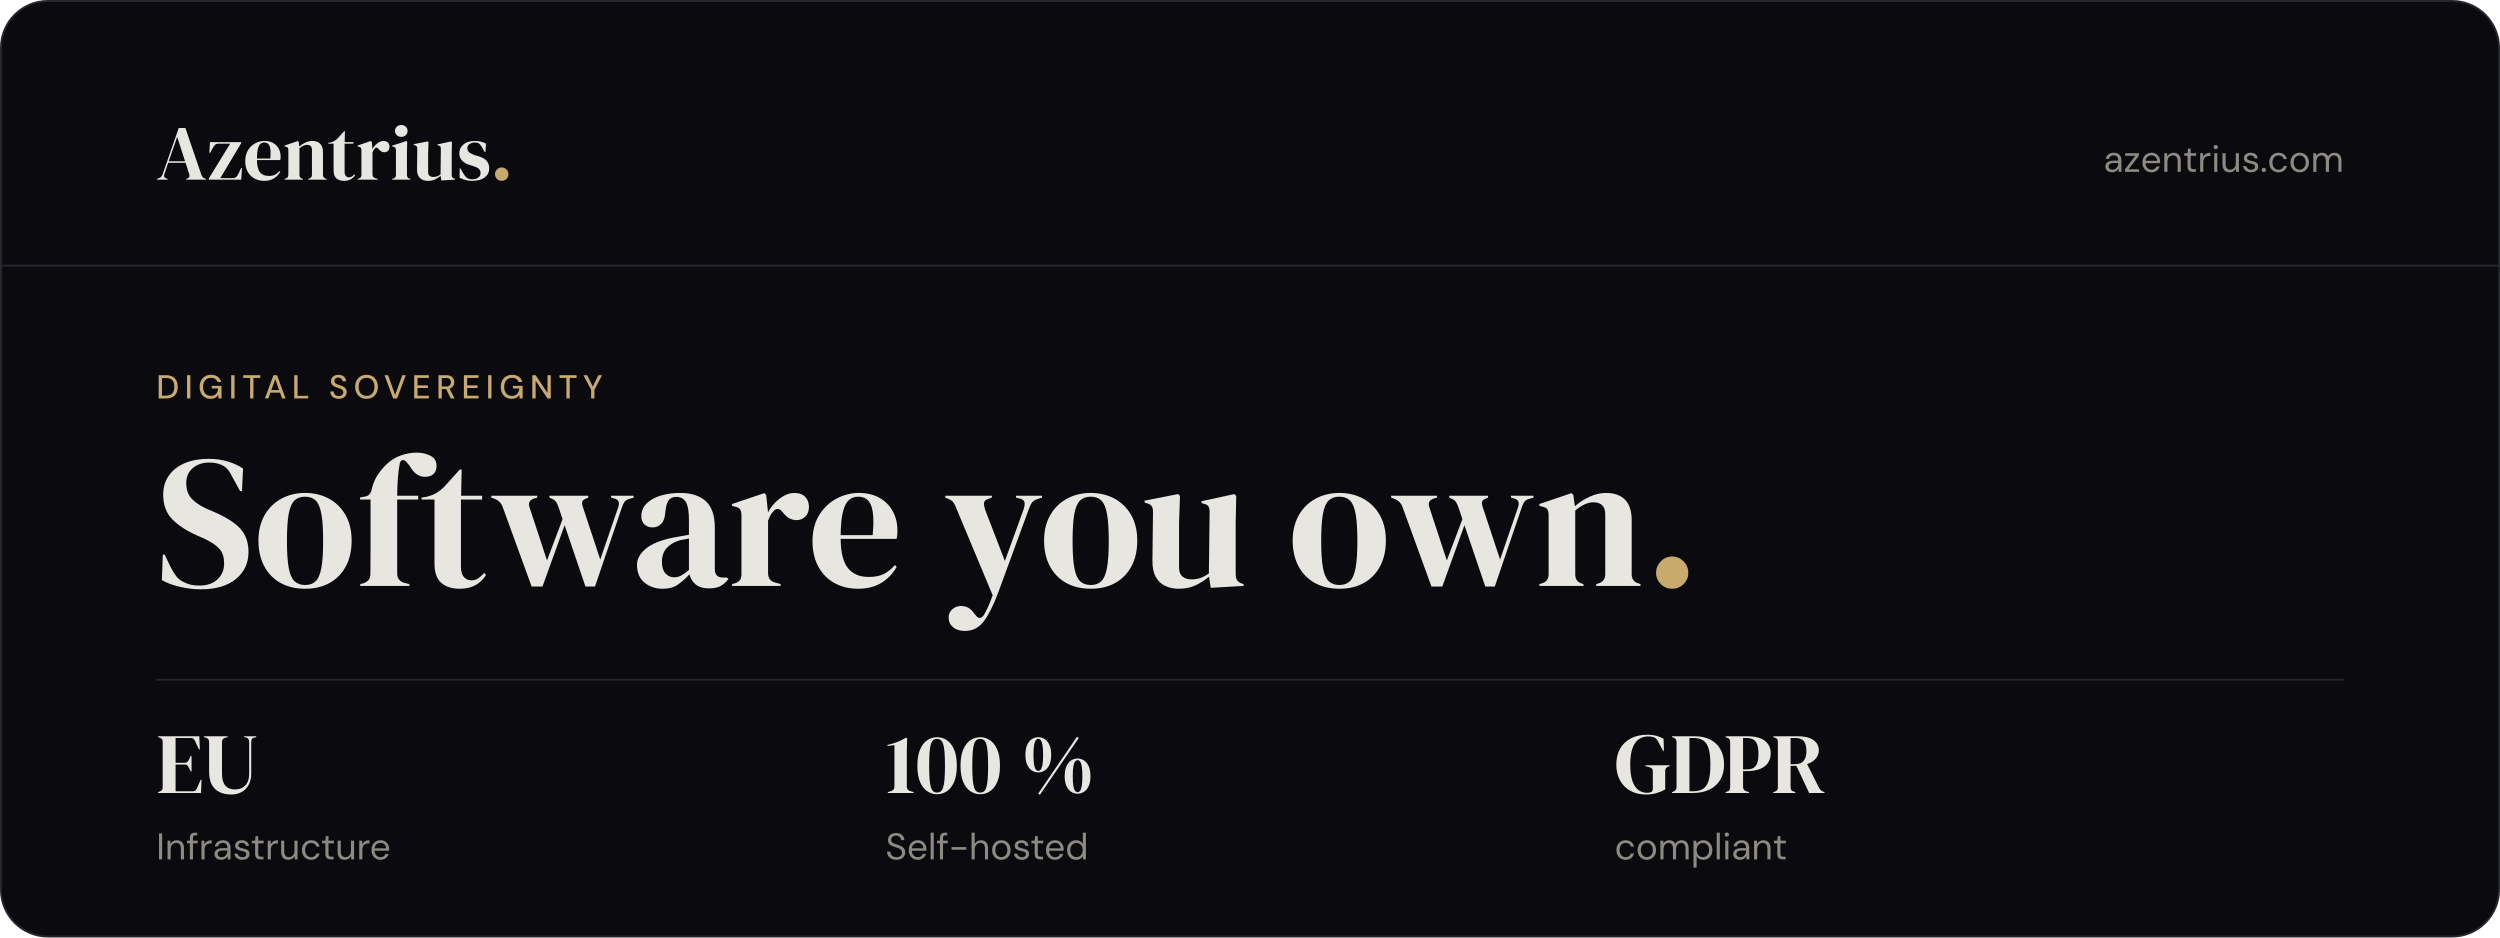
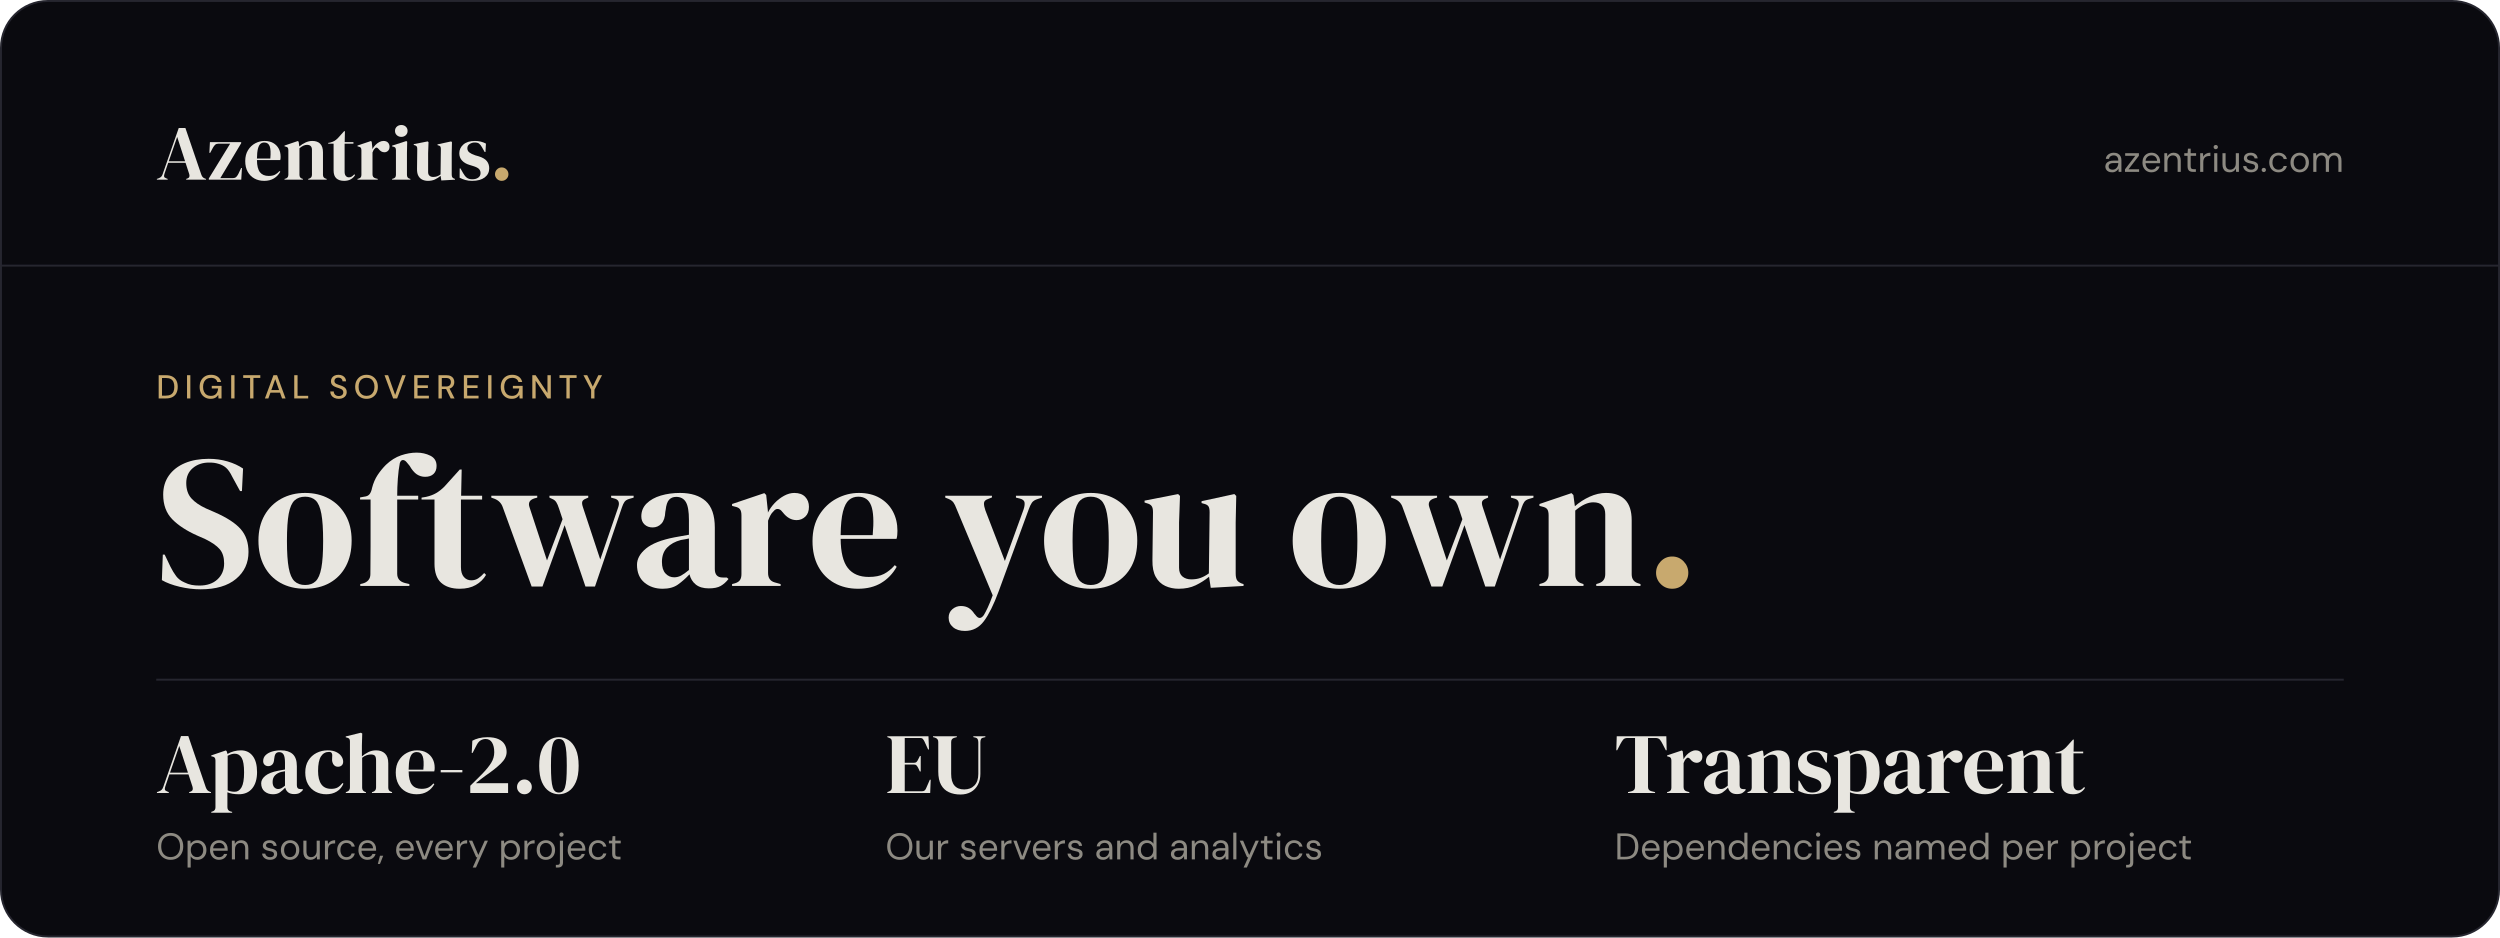
<svg xmlns="http://www.w3.org/2000/svg" viewBox="0 0 1280 480" width="1280" height="480" role="img" aria-label="Azentrius. Software you own.">
  <defs>
    <path id="d1" d="M8 0V10L33 19Q53 27 64.0 38.5Q75 50 82 71L288 662H373L576 67Q584 45 594.0 33.5Q604 22 625 14L637 10V0H383V10L398 15Q419 23 423.5 37.5Q428 52 422 72L375 216H153L105 75Q98 53 100.5 40.0Q103 27 124 19L146 10V0ZM160 236H369L268 547Z" />
+     <path id="d102" d="M20 -230V-220L32 -216Q69 -206 69 -168V376Q69 398 61.5 409.0Q54 420 34 424L20 427V437L190 495L200 485L209 454Q242 474 282.5 485.0Q323 496 366 496Q452 496 502.5 430.5Q553 365 553 243Q553 123 497.5 54.0Q442 -15 341 -15Q262 -15 208 8V-165Q208 -205 244 -215L263 -220V-230ZM293 14Q343 14 372.5 66.0Q402 118 402 239Q402 360 374.0 408.5Q346 457 293 457Q256 457 211 433V30Q249 14 293 14Z" />
    <path id="d105" d="M20 0V10L35 14Q55 20 62.5 32.0Q70 44 70 63V376Q70 398 62.5 408.5Q55 419 35 423L20 427V437L192 495L202 485L211 399V391Q225 419 247.5 442.5Q270 466 297.5 481.0Q325 496 352 496Q390 496 410.0 475.0Q430 454 430 422Q430 388 410.5 369.5Q391 351 364 351Q322 351 290 393L288 395Q278 409 265.0 410.5Q252 412 241 398Q231 389 224.5 376.5Q218 364 212 348V69Q212 29 247 19L279 10V0Z" />
    <path id="d106" d="M193 -15Q144 -15 105.0 -3.5Q66 8 33 25L34 144H44L78 84Q100 44 126.5 24.5Q153 5 194 5Q242 5 271.5 26.5Q301 48 301 84Q301 117 280.0 138.0Q259 159 202 176L160 189Q99 207 64.0 245.0Q29 283 29 338Q29 404 81.0 450.0Q133 496 230 496Q269 496 303.5 487.5Q338 479 370 462L364 354H354L319 416Q300 449 281.5 462.5Q263 476 226 476Q192 476 162.0 457.0Q132 438 132 403Q132 369 157.5 349.0Q183 329 233 312L278 299Q350 277 381.0 238.5Q412 200 412 146Q412 73 354.5 29.0Q297 -15 193 -15Z" />
    <path id="d108" d="M210 -15Q146 -15 110.5 17.0Q75 49 75 119V461H6V471L30 475Q61 482 83.5 495.0Q106 508 128 530L210 621H220L217 481H329V461H216V101Q216 66 231.5 48.0Q247 30 271 30Q292 30 308.0 40.5Q324 51 340 69L350 59Q330 25 295.0 5.0Q260 -15 210 -15Z" />
    <path id="d109" d="M201 -15Q162 -15 129.5 0.0Q97 15 78.5 48.5Q60 82 61 137L64 394Q64 417 56.0 427.0Q48 437 31 441L19 445V455L198 490L208 480L203 338V97Q203 65 221.5 50.0Q240 35 268 35Q296 35 318.0 43.0Q340 51 362 67L366 393Q366 416 359.0 425.5Q352 435 333 439L323 442V452L498 490L508 480L505 338V67Q505 45 511.0 33.0Q517 21 537 13L547 10V0L372 -10L363 49Q330 22 291.5 3.5Q253 -15 201 -15Z" />
    <path id="d115" d="M225 -3 71 420Q60 452 27 465L10 471V481H255V471L240 467Q201 455 214 419L307 136L390 356L371 413Q364 435 356.5 446.5Q349 458 337 463L320 471V481H527V471L513 465Q498 459 495.0 449.0Q492 439 499 419L591 141L686 417Q700 455 671 465L649 471V481H769V471L745 464Q728 459 720.5 448.5Q713 438 707 420L563 -3H512L401 324L283 -3Z" />
    <path id="d117" d="M112 -240Q72 -240 48.5 -220.0Q25 -200 25 -169Q25 -141 45.0 -124.0Q65 -107 90 -107Q115 -107 132.0 -117.5Q149 -128 162 -148L169 -156Q191 -186 213 -155Q222 -140 233.5 -115.5Q245 -91 260 -50L66 414Q59 433 51.0 444.5Q43 456 25 464L7 471V481H256V472L236 464Q214 457 213.5 441.5Q213 426 221 403L325 133L424 406Q432 429 430.0 444.5Q428 460 405 466L384 471V481H523V471L501 464Q478 457 469.0 444.0Q460 431 452 408L291 -31Q252 -136 213.0 -188.0Q174 -240 112 -240Z" />
    <path id="d120" d="M23 0V16L296 461H145Q119 461 104.0 447.0Q89 433 76 410L40 343H30L37 481H437V467L170 20H327Q359 20 374.0 35.0Q389 50 402 76L437 150H447L438 0Z" />
    <path id="d128" d="M251 -15Q191 -15 138.5 19.0Q86 53 54.0 126.0Q22 199 22 316Q22 434 54.0 507.5Q86 581 138.5 615.0Q191 649 251 649Q311 649 363.5 615.0Q416 581 448.5 507.5Q481 434 481 316Q481 199 448.5 126.0Q416 53 363.5 19.0Q311 -15 251 -15ZM251 5Q276 5 293.5 18.0Q311 31 322.0 65.0Q333 99 338.0 159.5Q343 220 343 316Q343 412 338.0 473.5Q333 535 322.0 569.0Q311 603 293.5 616.0Q276 629 251 629Q226 629 208.5 616.0Q191 603 180.0 569.5Q169 536 164.0 474.5Q159 413 159 316Q159 220 164.0 159.0Q169 98 180.0 64.5Q191 31 208.5 18.0Q226 5 251 5Z" />
-     <path id="d129" d="M28 0V10L67 22Q105 35 105 73V557L24 546V559Q83 571 137.5 593.0Q192 615 240 644L253 635L249 492V73Q249 34 287 23L328 10V0Z" />
-     <path id="d13" d="M22 0V10L43 18Q75 31 75 69V591Q75 631 43 642L22 650V660H286Q392 660 468.5 620.5Q545 581 586.5 507.5Q628 434 628 331Q628 226 583.0 152.0Q538 78 457.5 39.0Q377 0 268 0ZM225 20H268Q340 20 384.0 48.5Q428 77 448.5 144.5Q469 212 469 330Q469 448 448.5 515.5Q428 583 385.0 611.5Q342 640 272 640H225Z" />
+     <path id="d130" d="M69 466 76 608Q106 625 150.5 637.0Q195 649 251 649Q331 649 380.0 626.5Q429 604 452.0 565.0Q475 526 475 477Q475 408 408.0 342.5Q341 277 225 198Q203 182 173.0 159.0Q143 136 117 114H492V0H52V84Q88 119 122.5 153.5Q157 188 188 219Q260 293 295.5 350.5Q331 408 331 474Q331 543 306.0 585.5Q281 628 231 628Q200 628 173.5 612.5Q147 597 127 559L79 466Z" />
    <path id="d147" d="M150 -15Q114 -15 89.0 10.0Q64 35 64 70Q64 105 89.0 131.0Q114 157 150 157Q186 157 211.0 131.0Q236 105 236 70Q236 35 211.0 10.0Q186 -15 150 -15Z" />
    <path id="d15" d="M22 0V10L45 19Q62 26 68.5 37.5Q75 49 75 69V591Q75 611 69.5 622.5Q64 634 45 641L22 650V660H501L507 506H497L454 600Q445 618 435.0 629.0Q425 640 405 640H225V351H332Q352 351 362.5 361.5Q373 372 381 390L401 430H411V250H401L381 292Q372 310 362.0 320.5Q352 331 332 331H225V20H427Q447 20 458.0 30.5Q469 41 476 60L517 154H527L521 0Z" />
-     <path id="d207" d="M226 -21 206 -7 657 654 678 640ZM207 649Q246 649 280.5 627.5Q315 606 336.0 560.5Q357 515 357 443Q357 373 336.0 327.5Q315 282 280.5 260.5Q246 239 207 239Q168 239 133.5 260.5Q99 282 78.0 327.5Q57 373 57 443Q57 515 78.0 560.5Q99 606 133.5 627.5Q168 649 207 649ZM151 443Q151 367 158.5 327.0Q166 287 179.0 272.0Q192 257 207 257Q223 257 235.5 272.0Q248 287 255.5 327.5Q263 368 263 443Q263 519 255.5 559.0Q248 599 235.5 614.5Q223 630 207 630Q192 630 179.0 615.0Q166 600 158.5 559.5Q151 519 151 443ZM664 401Q703 401 737.5 379.5Q772 358 793.0 312.5Q814 267 814 195Q814 125 793.0 79.5Q772 34 737.5 12.5Q703 -9 664 -9Q625 -9 590.5 12.5Q556 34 535.0 79.5Q514 125 514 195Q514 267 535.0 312.5Q556 358 590.5 379.5Q625 401 664 401ZM608 195Q608 119 615.5 79.0Q623 39 636.0 24.0Q649 9 664 9Q680 9 692.5 24.0Q705 39 712.5 79.5Q720 120 720 195Q720 271 712.5 311.0Q705 351 692.5 366.5Q680 382 664 382Q649 382 636.0 367.0Q623 352 615.5 311.5Q608 271 608 195Z" />
-     <path id="d21" d="M364 -18Q262 -18 184.5 24.5Q107 67 63.5 145.5Q20 224 20 331Q20 435 63.0 513.0Q106 591 187.5 634.5Q269 678 385 678Q438 678 483.5 666.0Q529 654 570 631L574 491H564L508 595Q495 620 484.0 631.0Q473 642 456 648Q440 653 426.5 655.5Q413 658 391 658Q329 658 281.5 625.0Q234 592 208.0 520.0Q182 448 182 331Q182 215 206.5 142.0Q231 69 276.0 35.5Q321 2 380 2Q389 2 397.5 3.5Q406 5 414 7Q433 10 439.0 23.0Q445 36 445 54V252Q445 291 405 300L359 312V322H641V312L627 308Q589 296 589 258V41Q537 12 483.5 -3.0Q430 -18 364 -18Z" />
-     <path id="d43" d="M22 0V10L42 17Q62 23 68.5 35.0Q75 47 75 67V591Q75 611 68.0 623.0Q61 635 41 642L22 650V660H265Q414 660 480.5 605.5Q547 551 547 462Q547 405 519.5 357.5Q492 310 429.0 282.0Q366 254 259 254H225V70Q225 31 264 19L294 10V0ZM225 274H263Q312 274 343.0 290.0Q374 306 389.0 346.0Q404 386 404 457Q404 529 387.5 569.0Q371 609 339.0 624.5Q307 640 259 640H225Z" />
-     <path id="d46" d="M22 0V10L43 17Q63 24 69.0 35.5Q75 47 75 68V591Q75 611 69.5 622.5Q64 634 45 641L22 650V660H308Q426 660 489.0 615.5Q552 571 552 492Q552 448 519.0 404.0Q486 360 415 336L554 60Q563 43 574.5 32.5Q586 22 605 14L618 9V0H439L291 315H223V68Q223 49 229.0 37.0Q235 25 254 19L278 10V0ZM223 335H271Q343 335 375.0 373.5Q407 412 407 488Q407 565 377.0 602.5Q347 640 276 640H223Z" />
+     <path id="d168" d="M40 240V267H292V240Z" />
    <path id="d47" d="M237 -18Q182 -18 125.0 -4.5Q68 9 30 31L35 167H45L76 102Q90 74 106.0 52.5Q122 31 150 19Q170 9 188.5 5.5Q207 2 230 2Q291 2 326.5 35.0Q362 68 362 120Q362 169 338.0 196.5Q314 224 261 250L220 268Q134 306 85.5 355.5Q37 405 37 487Q37 546 67.5 589.0Q98 632 152.5 655.0Q207 678 280 678Q333 678 380.5 664.0Q428 650 463 626L457 506H447L406 581Q389 616 372.0 630.5Q355 645 333 651Q320 655 309.0 656.5Q298 658 281 658Q230 658 195.0 628.5Q160 599 160 549Q160 498 187.0 467.5Q214 437 266 413L312 393Q408 351 450.0 303.5Q492 256 492 181Q492 93 425.5 37.5Q359 -18 237 -18Z" />
+     <path id="d48" d="M156 0V10L197 20Q238 29 238 70V640H153Q116 640 100.0 620.5Q84 601 66 567L30 497H20L25 660H602L606 497H596L560 567Q543 601 527.0 620.5Q511 640 474 640H389V70Q389 29 430 20L471 10V0Z" />
    <path id="d49" d="M339 -18Q263 -18 204.5 9.0Q146 36 113.5 94.5Q81 153 81 249V594Q81 632 42 644L20 650V660H297V650L268 642Q231 633 231 592V223Q231 130 270.0 85.5Q309 41 382 41Q458 41 502.5 88.0Q547 135 547 221V588Q547 608 540.5 623.5Q534 639 514 644L489 650V660H629V650L602 643Q583 639 577.0 624.0Q571 609 571 589V223Q571 150 542.0 95.5Q513 41 461.0 11.5Q409 -18 339 -18Z" />
    <path id="d60" d="M166 -15Q108 -15 68.5 18.0Q29 51 29 113Q29 160 77.0 199.5Q125 239 228 259Q244 262 264.0 265.5Q284 269 306 273V352Q306 420 289.5 447.5Q273 475 238 475Q214 475 200.0 459.5Q186 444 182 406L180 395Q178 352 159.0 332.0Q140 312 112 312Q86 312 69.0 328.0Q52 344 52 371Q52 412 80.5 440.0Q109 468 156.0 482.0Q203 496 258 496Q347 496 395.5 452.5Q444 409 444 311V90Q444 45 486 45H508L517 37Q498 13 475.5 0.0Q453 -13 412 -13Q368 -13 342.5 7.5Q317 28 309 62Q279 30 247.5 7.5Q216 -15 166 -15ZM227 46Q247 46 264.5 55.5Q282 65 306 85V253Q296 251 286.0 249.0Q276 247 263 245Q217 233 189.5 204.5Q162 176 162 128Q162 87 181.0 66.5Q200 46 227 46Z" />
+     <path id="d69" d="M268 -15Q200 -15 144.5 14.5Q89 44 56.5 100.5Q24 157 24 239Q24 320 59.5 377.5Q95 435 154.5 465.5Q214 496 285 496Q343 496 383.0 477.0Q423 458 444.0 427.5Q465 397 465 364Q465 336 448.0 320.5Q431 305 404 305Q375 305 357.0 326.0Q339 347 336 381Q335 403 337.0 418.5Q339 434 337 450Q333 467 324.5 472.5Q316 478 301 478Q240 478 206.5 425.0Q173 372 173 256Q173 155 210.5 101.5Q248 48 326 48Q373 48 402.0 65.0Q431 82 458 116L468 108Q443 49 391.0 17.0Q339 -15 268 -15Z" />
    <path id="d73" d="M271 496Q336 496 382.0 469.5Q428 443 452.5 397.5Q477 352 477 294Q477 283 476.0 271.5Q475 260 472 251H174Q175 143 212.5 95.5Q250 48 324 48Q374 48 405.0 64.0Q436 80 463 111L473 102Q442 47 390.5 16.0Q339 -15 267 -15Q196 -15 141.0 15.5Q86 46 55.0 103.0Q24 160 24 239Q24 321 60.0 378.5Q96 436 152.5 466.0Q209 496 271 496ZM268 476Q239 476 218.5 458.5Q198 441 186.5 396.5Q175 352 174 271H345Q355 380 337.0 428.0Q319 476 268 476Z" />
    <path id="d78" d="M22 0V10L35 13Q54 18 65.0 30.5Q76 43 76 63Q76 100 76.5 136.5Q77 173 77 210V461H21V472L43 476Q63 478 72.0 490.0Q81 502 85 523Q95 562 114.5 591.5Q134 621 159 646Q197 682 239.5 696.5Q282 711 323 711Q363 711 396.0 694.5Q429 678 429 640Q429 613 413.0 597.5Q397 582 368 582Q344 582 324.0 595.0Q304 608 285 641L271 658Q260 672 249.0 671.5Q238 671 233 655Q226 620 222.5 573.0Q219 526 219 481H331V461H219V65Q219 27 259 16L284 10V0Z" />
+     <path id="d80" d="M23 0V10L35 14Q71 26 71 64V598Q71 619 64.0 629.0Q57 639 37 644L22 648V658L198 701L214 692L210 551V426Q245 455 285.5 475.5Q326 496 375 496Q440 496 478.5 459.0Q517 422 517 345V63Q517 43 525.0 31.0Q533 19 553 13L561 10V0H327V10L339 13Q375 25 375 64V378Q375 418 361.5 433.0Q348 448 314 448Q292 448 266.0 439.5Q240 431 213 410V62Q213 23 249 12L257 10V0Z" />
    <path id="d81" d="M140 548Q106 548 82.5 569.5Q59 591 59 624Q59 658 82.5 679.0Q106 700 140 700Q174 700 197.0 679.0Q220 658 220 624Q220 591 197.0 569.5Q174 548 140 548ZM22 0V10L36 14Q56 20 63.5 32.0Q71 44 71 64V377Q71 398 63.5 408.5Q56 419 36 423L22 426V436L205 495L215 485L212 343V63Q212 43 219.5 31.0Q227 19 246 13L256 10V0Z" />
    <path id="d92" d="M20 0V10L34 14Q69 24 69 63V376Q69 398 62.0 408.5Q55 419 35 423L20 427V437L191 495L201 485L209 425Q244 456 288.0 476.0Q332 496 375 496Q441 496 476.5 460.0Q512 424 512 350V62Q512 23 550 13L559 10V0H323V10L336 14Q371 25 371 63V382Q371 446 307 446Q263 446 211 402V62Q211 23 246 13L255 10V0Z" />
    <path id="d94" d="M273 -15Q197 -15 141.0 16.5Q85 48 54.5 106.0Q24 164 24 242Q24 320 56.5 377.0Q89 434 145.5 465.0Q202 496 273 496Q344 496 400.0 465.5Q456 435 488.5 378.0Q521 321 521 242Q521 163 490.5 105.5Q460 48 404.5 16.5Q349 -15 273 -15ZM273 5Q308 5 329.0 25.0Q350 45 359.5 96.0Q369 147 369 240Q369 334 359.5 385.0Q350 436 329.0 456.0Q308 476 273 476Q238 476 216.5 456.0Q195 436 185.5 385.0Q176 334 176 240Q176 147 185.5 96.0Q195 45 216.5 25.0Q238 5 273 5Z" />
    <path id="m1" d="M28 0 285 700H394L650 0H544L339 580L132 0ZM144 173 172 253H501L528 173Z" />
    <path id="m13" d="M73 0V700H288Q411 700 490.5 657.0Q570 614 608.5 535.5Q647 457 647 349Q647 241 608.5 163.0Q570 85 490.5 42.5Q411 0 288 0ZM173 84H284Q381 84 438.0 116.0Q495 148 519.5 207.5Q544 267 544 349Q544 432 519.5 492.0Q495 552 438.0 584.0Q381 616 284 616H173Z" />
    <path id="m15" d="M73 0V700H515V618H173V394H485V314H173V82H515V0Z" />
    <path id="m21" d="M376 -12Q278 -12 203.5 33.0Q129 78 88.0 159.0Q47 240 47 348Q47 455 89.0 537.0Q131 619 208.0 665.5Q285 712 391 712Q511 712 591.0 654.5Q671 597 693 495H579Q565 553 516.5 586.5Q468 620 391 620Q317 620 262.5 587.0Q208 554 179.0 493.0Q150 432 150 348Q150 263 179.0 202.0Q208 141 260.5 109.0Q313 77 382 77Q488 77 542.0 138.0Q596 199 604 301H412V378H706V0H614L606 107Q582 68 550.5 41.5Q519 15 476.5 1.5Q434 -12 376 -12Z" />
    <path id="m23" d="M73 0V700H173V0Z" />
    <path id="m30" d="M73 0V700H173V79H493V0Z" />
    <path id="m33" d="M73 0V700H173L530 164V700H630V0H530L173 536V0Z" />
    <path id="m35" d="M388 -12Q287 -12 210.0 33.5Q133 79 90.0 160.5Q47 242 47 350Q47 457 90.0 538.5Q133 620 210.0 666.0Q287 712 388 712Q492 712 568.5 666.0Q645 620 687.5 538.5Q730 457 730 350Q730 242 687.5 160.5Q645 79 568.5 33.5Q492 -12 388 -12ZM388 77Q461 77 515.0 110.0Q569 143 598.5 204.0Q628 265 628 350Q628 435 598.5 496.0Q569 557 515.0 589.5Q461 622 388 622Q317 622 263.0 589.5Q209 557 179.5 496.0Q150 435 150 350Q150 265 179.5 204.0Q209 143 263.0 110.0Q317 77 388 77Z" />
    <path id="m46" d="M73 0V700H310Q393 700 446.0 672.0Q499 644 524.5 597.5Q550 551 550 492Q550 436 524.5 388.5Q499 341 445.0 312.5Q391 284 307 284H173V0ZM441 0 290 311H400L557 0ZM173 360H304Q378 360 412.5 396.5Q447 433 447 490Q447 548 413.0 582.0Q379 616 303 616H173Z" />
    <path id="m47" d="M302 -12Q225 -12 167.0 15.5Q109 43 77.0 93.0Q45 143 45 210H150Q150 172 168.0 140.5Q186 109 219.5 90.5Q253 72 301 72Q344 72 374.0 86.0Q404 100 420.5 124.5Q437 149 437 181Q437 218 420.5 242.0Q404 266 375.0 281.0Q346 296 308.5 308.5Q271 321 230 334Q147 362 106.5 405.0Q66 448 66 517Q66 576 94.0 619.5Q122 663 172.5 687.5Q223 712 292 712Q360 712 411.0 687.0Q462 662 491.0 618.0Q520 574 520 515H414Q414 542 400.0 568.0Q386 594 358.0 610.5Q330 627 289 627Q255 628 228.0 616.0Q201 604 186.0 581.0Q171 558 171 526Q171 494 184.5 474.5Q198 455 224.0 441.0Q250 427 284.5 415.5Q319 404 361 390Q413 373 453.5 348.5Q494 324 517.5 285.5Q541 247 541 187Q541 135 514.0 90.0Q487 45 434.0 16.5Q381 -12 302 -12Z" />
    <path id="m48" d="M237 0V618H29V700H544V618H337V0Z" />
    <path id="m54" d="M280 0 20 700H128L340 104L554 700H660L400 0Z" />
    <path id="m57" d="M249 0V260L18 700H131L312 331H286L466 700H578L349 260V0Z" />
    <path id="r104" d="M70 -220V504H146L153 422Q169 446 194.0 467.5Q219 489 254.0 502.5Q289 516 334 516Q408 516 462.5 481.0Q517 446 547.5 386.5Q578 327 578 251Q578 175 547.5 115.5Q517 56 462.0 22.0Q407 -12 333 -12Q272 -12 225.5 13.0Q179 38 154 83V-220ZM324 61Q373 61 411.0 85.0Q449 109 470.5 151.5Q492 194 492 252Q492 309 470.5 352.0Q449 395 411.0 419.0Q373 443 324 443Q274 443 236.0 419.0Q198 395 177.0 352.0Q156 309 156 252Q156 194 177.0 151.5Q198 109 236.0 85.0Q274 61 324 61Z" />
    <path id="r107" d="M70 0V504H146L152 408Q169 442 195.5 466.0Q222 490 259.5 503.0Q297 516 345 516V428H314Q282 428 253.0 419.5Q224 411 201.5 392.0Q179 373 166.5 340.5Q154 308 154 260V0Z" />
    <path id="r108" d="M260 -12Q197 -12 150.5 9.0Q104 30 76.5 67.5Q49 105 43 156H129Q134 130 150.0 108.0Q166 86 193.5 72.5Q221 59 261 59Q296 59 319.0 69.5Q342 80 353.5 98.0Q365 116 365 137Q365 168 350.5 184.0Q336 200 308.0 209.5Q280 219 240 226Q207 232 175.0 242.0Q143 252 118.0 268.5Q93 285 78.5 309.0Q64 333 64 368Q64 411 86.0 444.5Q108 478 149.5 497.0Q191 516 246 516Q327 516 377.0 477.0Q427 438 436 364H353Q348 402 320.5 423.5Q293 445 245 445Q198 445 173.5 426.0Q149 407 149 376Q149 356 162.5 340.5Q176 325 202.5 314.0Q229 303 268 296Q318 287 359.0 272.0Q400 257 425.5 227.5Q451 198 451 144Q451 97 427.5 62.0Q404 27 361.0 7.5Q318 -12 260 -12Z" />
    <path id="r110" d="M268 0Q223 0 190.0 14.0Q157 28 139.5 61.5Q122 95 122 152V433H34V504H122L133 626H206V504H352V433H206V152Q206 105 225.0 88.5Q244 72 292 72H346V0Z" />
    <path id="r111" d="M253 -12Q195 -12 151.5 11.0Q108 34 84.5 82.0Q61 130 61 202V504H145V211Q145 136 178.0 98.0Q211 60 271 60Q313 60 347.0 80.5Q381 101 400.5 139.5Q420 178 420 234V504H504V0H428L423 88Q400 41 355.0 14.5Q310 -12 253 -12Z" />
+     <path id="r116" d="M215 0 24 504H112L264 81L417 504H503L312 0Z" />
+     <path id="r119" d="M125 -220 248 56H219L21 504H112L276 119L448 504H535L213 -220Z" />
    <path id="r122" d="M36 0V69L315 434H41V504H411V435L131 70H416V0Z" />
+     <path id="r13" d="M75 0V700H281Q404 700 483.5 657.5Q563 615 601.5 536.5Q640 458 640 348Q640 240 601.5 162.0Q563 84 483.5 42.0Q404 0 281 0ZM159 70H279Q381 70 441.0 103.5Q501 137 527.0 199.5Q553 262 553 348Q553 436 527.0 499.0Q501 562 441.0 596.0Q381 630 279 630H159Z" />
    <path id="r156" d="M100 -5Q75 -5 58.5 11.5Q42 28 42 52Q42 76 58.5 92.5Q75 109 100 109Q125 109 141.0 92.5Q157 76 157 52Q157 28 141.0 11.5Q125 -5 100 -5Z" />
-     <path id="r171" d="M72 260V331H468V260Z" />
-     <path id="r23" d="M75 0V700H159V0Z" />
-     <path id="r47" d="M298 -12Q221 -12 164.0 16.0Q107 44 76.0 94.0Q45 144 45 210H133Q133 169 152.0 134.5Q171 100 207.5 79.5Q244 59 298 59Q345 59 378.5 74.5Q412 90 429.5 117.0Q447 144 447 178Q447 219 429.5 244.5Q412 270 382.0 286.0Q352 302 312.5 314.5Q273 327 230 341Q147 369 108.0 411.0Q69 453 69 520Q69 577 95.5 620.0Q122 663 171.5 687.5Q221 712 289 712Q356 712 405.5 687.0Q455 662 483.0 618.5Q511 575 511 518H423Q423 547 408.0 575.0Q393 603 362.5 621.5Q332 640 286 640Q248 641 218.5 627.5Q189 614 172.5 589.0Q156 564 156 528Q156 494 170.5 473.0Q185 452 212.5 437.5Q240 423 277.0 411.0Q314 399 359 384Q410 367 449.5 342.5Q489 318 511.5 280.0Q534 242 534 183Q534 133 507.5 88.5Q481 44 429.0 16.0Q377 -12 298 -12Z" />
+     <path id="r157" d="M4 -123 62 98H149L62 -123Z" />
+     <path id="r35" d="M387 -12Q286 -12 209.5 33.5Q133 79 90.5 160.5Q48 242 48 350Q48 457 90.5 538.5Q133 620 209.5 666.0Q286 712 387 712Q490 712 566.0 666.0Q642 620 684.5 538.5Q727 457 727 350Q727 242 684.5 160.5Q642 79 566.0 33.5Q490 -12 387 -12ZM387 62Q463 62 520.5 96.5Q578 131 609.5 195.5Q641 260 641 350Q641 440 609.5 504.5Q578 569 520.5 603.0Q463 637 387 637Q312 637 254.5 603.0Q197 569 165.5 504.5Q134 440 134 350Q134 260 165.5 195.5Q197 131 254.5 96.5Q312 62 387 62Z" />
    <path id="r60" d="M234 -12Q173 -12 132.0 9.5Q91 31 71.0 66.5Q51 102 51 144Q51 195 77.5 230.5Q104 266 152.5 284.5Q201 303 267 303H400Q400 350 385.5 381.5Q371 413 343.5 429.0Q316 445 275 445Q227 445 192.0 421.0Q157 397 149 350H63Q69 404 99.5 440.5Q130 477 177.0 496.5Q224 516 275 516Q345 516 391.5 490.5Q438 465 461.0 419.5Q484 374 484 312V0H409L404 89Q394 68 378.5 49.5Q363 31 342.0 17.5Q321 4 294.5 -4.0Q268 -12 234 -12ZM247 59Q282 59 310.5 73.5Q339 88 359.0 113.5Q379 139 389.5 170.0Q400 201 400 235V238H274Q225 238 195.0 226.5Q165 215 152.0 194.5Q139 174 139 148Q139 121 151.5 101.0Q164 81 188.5 70.0Q213 59 247 59Z" />
    <path id="r69" d="M297 -12Q226 -12 169.5 21.0Q113 54 81.0 113.5Q49 173 49 251Q49 331 81.0 390.0Q113 449 169.5 482.5Q226 516 297 516Q387 516 447.0 469.5Q507 423 523 345H437Q427 392 388.0 418.0Q349 444 296 444Q253 444 216.0 422.5Q179 401 157.0 358.0Q135 315 135 252Q135 205 148.0 168.5Q161 132 183.0 108.0Q205 84 234.5 71.5Q264 59 296 59Q332 59 361.0 70.5Q390 82 410.0 105.0Q430 128 437 159H523Q507 83 446.5 35.5Q386 -12 297 -12Z" />
    <path id="r71" d="M292 -12Q219 -12 164.0 22.5Q109 57 79.0 117.0Q49 177 49 253Q49 329 79.0 388.5Q109 448 164.5 482.0Q220 516 293 516Q355 516 401.5 491.0Q448 466 473 421V720H557V0H481L474 83Q458 58 433.0 36.5Q408 15 373.0 1.5Q338 -12 292 -12ZM302 61Q352 61 390.0 85.0Q428 109 449.0 151.5Q470 194 470 252Q470 309 449.0 352.0Q428 395 390.0 419.0Q352 443 302 443Q253 443 215.0 419.0Q177 395 156.0 352.0Q135 309 135 252Q135 194 156.0 151.5Q177 109 215.0 85.0Q253 61 302 61Z" />
    <path id="r73" d="M291 -12Q220 -12 165.5 21.0Q111 54 80.0 113.5Q49 173 49 252Q49 332 79.5 391.0Q110 450 165.5 483.0Q221 516 293 516Q367 516 418.5 483.0Q470 450 497.5 396.5Q525 343 525 279Q525 269 525.0 258.0Q525 247 524 233H112V298H443Q440 367 397.5 406.0Q355 445 291 445Q248 445 211.5 425.5Q175 406 153.0 368.5Q131 331 131 275V247Q131 185 153.5 143.0Q176 101 212.5 80.0Q249 59 291 59Q344 59 378.5 82.5Q413 106 428 146H511Q499 101 469.0 65.0Q439 29 394.5 8.5Q350 -12 291 -12Z" />
-     <path id="r78" d="M98 0V582Q98 630 114.0 660.5Q130 691 161.5 705.5Q193 720 239 720H296V648H252Q215 648 198.5 633.0Q182 618 182 580V0ZM21 433V504H309V433Z" />
-     <path id="r80" d="M70 0V720H154V419Q179 464 224.5 490.0Q270 516 324 516Q382 516 425.0 492.5Q468 469 491.0 421.0Q514 373 514 300V0H431V291Q431 367 399.0 405.5Q367 444 306 444Q263 444 228.5 423.0Q194 402 174.0 363.0Q154 324 154 267V0Z" />
    <path id="r81" d="M78 0V504H162V0ZM120 611Q95 611 78.5 627.5Q62 644 62 669Q62 694 78.5 709.5Q95 725 120 725Q144 725 161.0 709.5Q178 694 178 669Q178 644 161.0 627.5Q144 611 120 611Z" />
+     <path id="r88" d="M-27 -220V-148H12Q50 -148 66.0 -132.5Q82 -117 82 -80V504H166V-82Q166 -130 150.0 -160.5Q134 -191 102.5 -205.5Q71 -220 25 -220ZM125 611Q100 611 83.5 627.5Q67 644 67 669Q67 694 83.5 709.5Q100 725 125 725Q149 725 165.5 709.5Q182 694 182 669Q182 644 165.5 627.5Q149 611 125 611Z" />
    <path id="r91" d="M70 0V720H154V0Z" />
    <path id="r93" d="M70 0V504H146L151 432Q175 471 215.5 493.5Q256 516 304 516Q343 516 374.5 505.5Q406 495 430.0 473.5Q454 452 469 419Q495 465 540.5 490.5Q586 516 638 516Q696 516 739.5 492.5Q783 469 806.5 421.5Q830 374 830 301V0H747V292Q747 368 716.0 406.0Q685 444 629 444Q590 444 559.0 423.5Q528 403 510.0 364.0Q492 325 492 268V0H408V292Q408 368 377.0 406.0Q346 444 289 444Q251 444 220.5 423.5Q190 403 172.0 364.0Q154 325 154 268V0Z" />
    <path id="r94" d="M70 0V504H146L150 416Q174 463 218.5 489.5Q263 516 320 516Q379 516 422.0 492.5Q465 469 489.0 421.5Q513 374 513 301V0H429V292Q429 368 395.5 406.0Q362 444 301 444Q259 444 226.0 423.5Q193 403 173.5 364.5Q154 326 154 269V0Z" />
    <path id="r96" d="M295 -12Q225 -12 169.0 20.5Q113 53 81.0 112.5Q49 172 49 251Q49 332 81.5 391.5Q114 451 170.5 483.5Q227 516 297 516Q369 516 424.5 483.5Q480 451 512.5 391.5Q545 332 545 252Q545 172 512.0 112.5Q479 53 423.0 20.5Q367 -12 295 -12ZM296 60Q339 60 376.0 81.5Q413 103 436.0 146.0Q459 189 459 252Q459 316 436.5 358.5Q414 401 377.5 422.5Q341 444 297 444Q255 444 217.5 422.5Q180 401 157.5 358.5Q135 316 135 252Q135 189 157.5 146.0Q180 103 216.5 81.5Q253 60 296 60Z" />
  </defs>
  <rect x="0.5" y="0.5" width="1279" height="479" rx="24" fill="#0a0a0f" stroke="#26262f" stroke-width="1" />
  <g fill="#e8e6e0">
    <use href="#d1" transform="translate(80 92) scale(0.04 -0.04)" />
    <use href="#d120" transform="translate(106 92) scale(0.04 -0.04)" />
    <use href="#d73" transform="translate(124.6 92) scale(0.04 -0.04)" />
    <use href="#d92" transform="translate(144.88 92) scale(0.04 -0.04)" />
    <use href="#d108" transform="translate(167.8 92) scale(0.04 -0.04)" />
    <use href="#d105" transform="translate(182.24 92) scale(0.04 -0.04)" />
    <use href="#d81" transform="translate(199.88 92) scale(0.04 -0.04)" />
    <use href="#d109" transform="translate(211.08 92) scale(0.04 -0.04)" />
    <use href="#d106" transform="translate(234 92) scale(0.04 -0.04)" />
  </g>
  <g fill="#c8a96e">
    <use href="#d147" transform="translate(250.88 92) scale(0.04 -0.04)" />
  </g>
  <g fill="#8d8a82">
    <use href="#r60" transform="translate(1076.97 88) scale(0.019 -0.019)" />
    <use href="#r122" transform="translate(1087.31 88) scale(0.019 -0.019)" />
    <use href="#r73" transform="translate(1096.01 88) scale(0.019 -0.019)" />
    <use href="#r94" transform="translate(1106.8 88) scale(0.019 -0.019)" />
    <use href="#r110" transform="translate(1117.71 88) scale(0.019 -0.019)" />
    <use href="#r107" transform="translate(1125.16 88) scale(0.019 -0.019)" />
    <use href="#r81" transform="translate(1132.19 88) scale(0.019 -0.019)" />
    <use href="#r111" transform="translate(1136.75 88) scale(0.019 -0.019)" />
    <use href="#r108" transform="translate(1147.64 88) scale(0.019 -0.019)" />
    <use href="#r156" transform="translate(1157.17 88) scale(0.019 -0.019)" />
    <use href="#r69" transform="translate(1160.94 88) scale(0.019 -0.019)" />
    <use href="#r96" transform="translate(1171.8 88) scale(0.019 -0.019)" />
    <use href="#r93" transform="translate(1183.07 88) scale(0.019 -0.019)" />
  </g>
  <path d="M0.5 136H1279.5" stroke="#26262f" stroke-width="1" fill="none" />
  <g fill="#c8a96e">
    <use href="#m13" transform="translate(80 204) scale(0.017 -0.017)" />
    <use href="#m23" transform="translate(94.52 204) scale(0.017 -0.017)" />
    <use href="#m21" transform="translate(101.42 204) scale(0.017 -0.017)" />
    <use href="#m23" transform="translate(117.13 204) scale(0.017 -0.017)" />
    <use href="#m48" transform="translate(124.03 204) scale(0.017 -0.017)" />
    <use href="#m1" transform="translate(135.16 204) scale(0.017 -0.017)" />
    <use href="#m30" transform="translate(149.41 204) scale(0.017 -0.017)" />
    <use href="#m47" transform="translate(168.33 204) scale(0.017 -0.017)" />
    <use href="#m35" transform="translate(181.05 204) scale(0.017 -0.017)" />
    <use href="#m54" transform="translate(196.53 204) scale(0.017 -0.017)" />
    <use href="#m15" transform="translate(210.83 204) scale(0.017 -0.017)" />
    <use href="#m46" transform="translate(223.26 204) scale(0.017 -0.017)" />
    <use href="#m15" transform="translate(236.26 204) scale(0.017 -0.017)" />
    <use href="#m23" transform="translate(248.69 204) scale(0.017 -0.017)" />
    <use href="#m21" transform="translate(255.59 204) scale(0.017 -0.017)" />
    <use href="#m33" transform="translate(271.3 204) scale(0.017 -0.017)" />
    <use href="#m48" transform="translate(285.97 204) scale(0.017 -0.017)" />
    <use href="#m57" transform="translate(298.42 204) scale(0.017 -0.017)" />
  </g>
  <g fill="#e8e6e0">
    <use href="#d47" transform="translate(80 300) scale(0.096 -0.096)" />
    <use href="#d94" transform="translate(130.02 300) scale(0.096 -0.096)" />
    <use href="#d78" transform="translate(182.34 300) scale(0.096 -0.096)" />
    <use href="#d108" transform="translate(215.26 300) scale(0.096 -0.096)" />
    <use href="#d115" transform="translate(250.59 300) scale(0.096 -0.096)" />
    <use href="#d60" transform="translate(323.36 300) scale(0.096 -0.096)" />
    <use href="#d105" transform="translate(372.9 300) scale(0.096 -0.096)" />
    <use href="#d73" transform="translate(413.7 300) scale(0.096 -0.096)" />
    <use href="#d117" transform="translate(483.3 300) scale(0.096 -0.096)" />
    <use href="#d94" transform="translate(532.26 300) scale(0.096 -0.096)" />
    <use href="#d109" transform="translate(584.19 300) scale(0.096 -0.096)" />
    <use href="#d94" transform="translate(659.55 300) scale(0.096 -0.096)" />
    <use href="#d115" transform="translate(711.3 300) scale(0.096 -0.096)" />
    <use href="#d92" transform="translate(786.27 300) scale(0.096 -0.096)" />
  </g>
  <g fill="#c8a96e">
    <use href="#d147" transform="translate(841.76 300) scale(0.096 -0.096)" />
  </g>
  <path d="M80 348H1200" stroke="#26262f" stroke-width="1" fill="none" />
  <g fill="#e8e6e0">
-     <use href="#d15" transform="translate(80 406) scale(0.044 -0.044)" />
-     <use href="#d49" transform="translate(103.5 406) scale(0.044 -0.044)" />
-   </g>
-   <g fill="#8d8a82">
-     <use href="#r23" transform="translate(80 440) scale(0.019 -0.019)" />
-     <use href="#r94" transform="translate(84.45 440) scale(0.019 -0.019)" />
-     <use href="#r78" transform="translate(95.35 440) scale(0.019 -0.019)" />
-     <use href="#r107" transform="translate(101.81 440) scale(0.019 -0.019)" />
-     <use href="#r60" transform="translate(108.84 440) scale(0.019 -0.019)" />
-     <use href="#r108" transform="translate(119.18 440) scale(0.019 -0.019)" />
-     <use href="#r110" transform="translate(128.3 440) scale(0.019 -0.019)" />
-     <use href="#r107" transform="translate(135.75 440) scale(0.019 -0.019)" />
-     <use href="#r111" transform="translate(142.78 440) scale(0.019 -0.019)" />
-     <use href="#r69" transform="translate(153.66 440) scale(0.019 -0.019)" />
-     <use href="#r110" transform="translate(164.27 440) scale(0.019 -0.019)" />
-     <use href="#r111" transform="translate(171.71 440) scale(0.019 -0.019)" />
-     <use href="#r107" transform="translate(182.6 440) scale(0.019 -0.019)" />
-     <use href="#r73" transform="translate(189.27 440) scale(0.019 -0.019)" />
-   </g>
-   <g fill="#e8e6e0">
-     <use href="#d129" transform="translate(453.33 406) scale(0.044 -0.044)" />
-     <use href="#d128" transform="translate(468.73 406) scale(0.044 -0.044)" />
-     <use href="#d128" transform="translate(490.82 406) scale(0.044 -0.044)" />
-     <use href="#d207" transform="translate(522.5 406) scale(0.044 -0.044)" />
-   </g>
-   <g fill="#8d8a82">
-     <use href="#r47" transform="translate(453.33 440) scale(0.019 -0.019)" />
-     <use href="#r73" transform="translate(464.35 440) scale(0.019 -0.019)" />
-     <use href="#r91" transform="translate(475.15 440) scale(0.019 -0.019)" />
-     <use href="#r78" transform="translate(479.38 440) scale(0.019 -0.019)" />
-     <use href="#r171" transform="translate(485.84 440) scale(0.019 -0.019)" />
-     <use href="#r80" transform="translate(496.12 440) scale(0.019 -0.019)" />
-     <use href="#r96" transform="translate(507.05 440) scale(0.019 -0.019)" />
-     <use href="#r108" transform="translate(518.31 440) scale(0.019 -0.019)" />
-     <use href="#r110" transform="translate(527.43 440) scale(0.019 -0.019)" />
-     <use href="#r73" transform="translate(534.62 440) scale(0.019 -0.019)" />
-     <use href="#r71" transform="translate(545.41 440) scale(0.019 -0.019)" />
-   </g>
-   <g fill="#e8e6e0">
-     <use href="#d21" transform="translate(826.67 406) scale(0.044 -0.044)" />
-     <use href="#d13" transform="translate(855.09 406) scale(0.044 -0.044)" />
-     <use href="#d43" transform="translate(882.55 406) scale(0.044 -0.044)" />
-     <use href="#d46" transform="translate(906.97 406) scale(0.044 -0.044)" />
-   </g>
-   <g fill="#8d8a82">
-     <use href="#r69" transform="translate(826.67 440) scale(0.019 -0.019)" />
-     <use href="#r96" transform="translate(837.53 440) scale(0.019 -0.019)" />
-     <use href="#r93" transform="translate(848.8 440) scale(0.019 -0.019)" />
-     <use href="#r104" transform="translate(865.73 440) scale(0.019 -0.019)" />
-     <use href="#r91" transform="translate(877.62 440) scale(0.019 -0.019)" />
-     <use href="#r81" transform="translate(881.86 440) scale(0.019 -0.019)" />
-     <use href="#r60" transform="translate(886.42 440) scale(0.019 -0.019)" />
-     <use href="#r94" transform="translate(896.76 440) scale(0.019 -0.019)" />
-     <use href="#r110" transform="translate(907.66 440) scale(0.019 -0.019)" />
+     <use href="#d1" transform="translate(80 406) scale(0.044 -0.044)" />
+     <use href="#d102" transform="translate(107.28 406) scale(0.044 -0.044)" />
+     <use href="#d60" transform="translate(132.45 406) scale(0.044 -0.044)" />
+     <use href="#d69" transform="translate(155.24 406) scale(0.044 -0.044)" />
+     <use href="#d80" transform="translate(176.05 406) scale(0.044 -0.044)" />
+     <use href="#d73" transform="translate(201.57 406) scale(0.044 -0.044)" />
+     <use href="#d168" transform="translate(223.88 406) scale(0.044 -0.044)" />
+     <use href="#d130" transform="translate(238.49 406) scale(0.044 -0.044)" />
+     <use href="#d147" transform="translate(261.9 406) scale(0.044 -0.044)" />
+     <use href="#d128" transform="translate(275.1 406) scale(0.044 -0.044)" />
+   </g>
+   <g fill="#8d8a82">
+     <use href="#r35" transform="translate(80 440) scale(0.019 -0.019)" />
+     <use href="#r104" transform="translate(94.71 440) scale(0.019 -0.019)" />
+     <use href="#r73" transform="translate(106.6 440) scale(0.019 -0.019)" />
+     <use href="#r94" transform="translate(117.39 440) scale(0.019 -0.019)" />
+     <use href="#r108" transform="translate(133.35 440) scale(0.019 -0.019)" />
+     <use href="#r96" transform="translate(142.89 440) scale(0.019 -0.019)" />
+     <use href="#r111" transform="translate(154.16 440) scale(0.019 -0.019)" />
+     <use href="#r107" transform="translate(165.04 440) scale(0.019 -0.019)" />
+     <use href="#r69" transform="translate(171.71 440) scale(0.019 -0.019)" />
+     <use href="#r73" transform="translate(182.58 440) scale(0.019 -0.019)" />
+     <use href="#r157" transform="translate(193.37 440) scale(0.019 -0.019)" />
+     <use href="#r73" transform="translate(201.89 440) scale(0.019 -0.019)" />
+     <use href="#r116" transform="translate(212.3 440) scale(0.019 -0.019)" />
+     <use href="#r73" transform="translate(221.84 440) scale(0.019 -0.019)" />
+     <use href="#r107" transform="translate(232.63 440) scale(0.019 -0.019)" />
+     <use href="#r119" transform="translate(239.66 440) scale(0.019 -0.019)" />
+     <use href="#r104" transform="translate(255.28 440) scale(0.019 -0.019)" />
+     <use href="#r107" transform="translate(267.17 440) scale(0.019 -0.019)" />
+     <use href="#r96" transform="translate(273.84 440) scale(0.019 -0.019)" />
+     <use href="#r88" transform="translate(285.11 440) scale(0.019 -0.019)" />
+     <use href="#r73" transform="translate(289.72 440) scale(0.019 -0.019)" />
+     <use href="#r69" transform="translate(300.51 440) scale(0.019 -0.019)" />
+     <use href="#r110" transform="translate(311.12 440) scale(0.019 -0.019)" />
+   </g>
+   <g fill="#e8e6e0">
+     <use href="#d15" transform="translate(453.33 406) scale(0.044 -0.044)" />
+     <use href="#d49" transform="translate(476.83 406) scale(0.044 -0.044)" />
+   </g>
+   <g fill="#8d8a82">
+     <use href="#r35" transform="translate(453.33 440) scale(0.019 -0.019)" />
+     <use href="#r111" transform="translate(468.04 440) scale(0.019 -0.019)" />
+     <use href="#r107" transform="translate(478.93 440) scale(0.019 -0.019)" />
+     <use href="#r108" transform="translate(491.01 440) scale(0.019 -0.019)" />
+     <use href="#r73" transform="translate(500.55 440) scale(0.019 -0.019)" />
+     <use href="#r107" transform="translate(511.34 440) scale(0.019 -0.019)" />
+     <use href="#r116" transform="translate(518.37 440) scale(0.019 -0.019)" />
+     <use href="#r73" transform="translate(527.91 440) scale(0.019 -0.019)" />
+     <use href="#r107" transform="translate(538.7 440) scale(0.019 -0.019)" />
+     <use href="#r108" transform="translate(545.73 440) scale(0.019 -0.019)" />
+     <use href="#r60" transform="translate(560.32 440) scale(0.019 -0.019)" />
+     <use href="#r94" transform="translate(570.66 440) scale(0.019 -0.019)" />
+     <use href="#r71" transform="translate(581.56 440) scale(0.019 -0.019)" />
+     <use href="#r60" transform="translate(598.53 440) scale(0.019 -0.019)" />
+     <use href="#r94" transform="translate(608.87 440) scale(0.019 -0.019)" />
+     <use href="#r60" transform="translate(619.77 440) scale(0.019 -0.019)" />
+     <use href="#r91" transform="translate(630.11 440) scale(0.019 -0.019)" />
+     <use href="#r119" transform="translate(634.35 440) scale(0.019 -0.019)" />
+     <use href="#r110" transform="translate(644.91 440) scale(0.019 -0.019)" />
+     <use href="#r81" transform="translate(652.36 440) scale(0.019 -0.019)" />
+     <use href="#r69" transform="translate(656.92 440) scale(0.019 -0.019)" />
+     <use href="#r108" transform="translate(667.79 440) scale(0.019 -0.019)" />
+   </g>
+   <g fill="#e8e6e0">
+     <use href="#d48" transform="translate(826.67 406) scale(0.044 -0.044)" />
+     <use href="#d105" transform="translate(852.67 406) scale(0.044 -0.044)" />
+     <use href="#d60" transform="translate(871.15 406) scale(0.044 -0.044)" />
+     <use href="#d92" transform="translate(893.85 406) scale(0.044 -0.044)" />
+     <use href="#d106" transform="translate(919.29 406) scale(0.044 -0.044)" />
+     <use href="#d102" transform="translate(938.03 406) scale(0.044 -0.044)" />
+     <use href="#d60" transform="translate(963.2 406) scale(0.044 -0.044)" />
+     <use href="#d105" transform="translate(985.9 406) scale(0.044 -0.044)" />
+     <use href="#d73" transform="translate(1004.6 406) scale(0.044 -0.044)" />
+     <use href="#d92" transform="translate(1026.91 406) scale(0.044 -0.044)" />
+     <use href="#d108" transform="translate(1052.12 406) scale(0.044 -0.044)" />
+   </g>
+   <g fill="#8d8a82">
+     <use href="#r13" transform="translate(826.67 440) scale(0.019 -0.019)" />
+     <use href="#r73" transform="translate(839.74 440) scale(0.019 -0.019)" />
+     <use href="#r104" transform="translate(850.53 440) scale(0.019 -0.019)" />
+     <use href="#r73" transform="translate(862.42 440) scale(0.019 -0.019)" />
+     <use href="#r94" transform="translate(873.22 440) scale(0.019 -0.019)" />
+     <use href="#r71" transform="translate(884.12 440) scale(0.019 -0.019)" />
+     <use href="#r73" transform="translate(896.04 440) scale(0.019 -0.019)" />
+     <use href="#r94" transform="translate(906.83 440) scale(0.019 -0.019)" />
+     <use href="#r69" transform="translate(917.73 440) scale(0.019 -0.019)" />
+     <use href="#r81" transform="translate(928.6 440) scale(0.019 -0.019)" />
+     <use href="#r73" transform="translate(933.16 440) scale(0.019 -0.019)" />
+     <use href="#r108" transform="translate(943.95 440) scale(0.019 -0.019)" />
+     <use href="#r94" transform="translate(958.55 440) scale(0.019 -0.019)" />
+     <use href="#r60" transform="translate(969.45 440) scale(0.019 -0.019)" />
+     <use href="#r93" transform="translate(979.79 440) scale(0.019 -0.019)" />
+     <use href="#r73" transform="translate(996.72 440) scale(0.019 -0.019)" />
+     <use href="#r71" transform="translate(1007.51 440) scale(0.019 -0.019)" />
+     <use href="#r104" transform="translate(1024.48 440) scale(0.019 -0.019)" />
+     <use href="#r73" transform="translate(1036.37 440) scale(0.019 -0.019)" />
+     <use href="#r107" transform="translate(1047.16 440) scale(0.019 -0.019)" />
+     <use href="#r104" transform="translate(1059.25 440) scale(0.019 -0.019)" />
+     <use href="#r107" transform="translate(1071.14 440) scale(0.019 -0.019)" />
+     <use href="#r96" transform="translate(1077.81 440) scale(0.019 -0.019)" />
+     <use href="#r88" transform="translate(1089.08 440) scale(0.019 -0.019)" />
+     <use href="#r73" transform="translate(1093.69 440) scale(0.019 -0.019)" />
+     <use href="#r69" transform="translate(1104.48 440) scale(0.019 -0.019)" />
+     <use href="#r110" transform="translate(1115.09 440) scale(0.019 -0.019)" />
  </g>
</svg>
